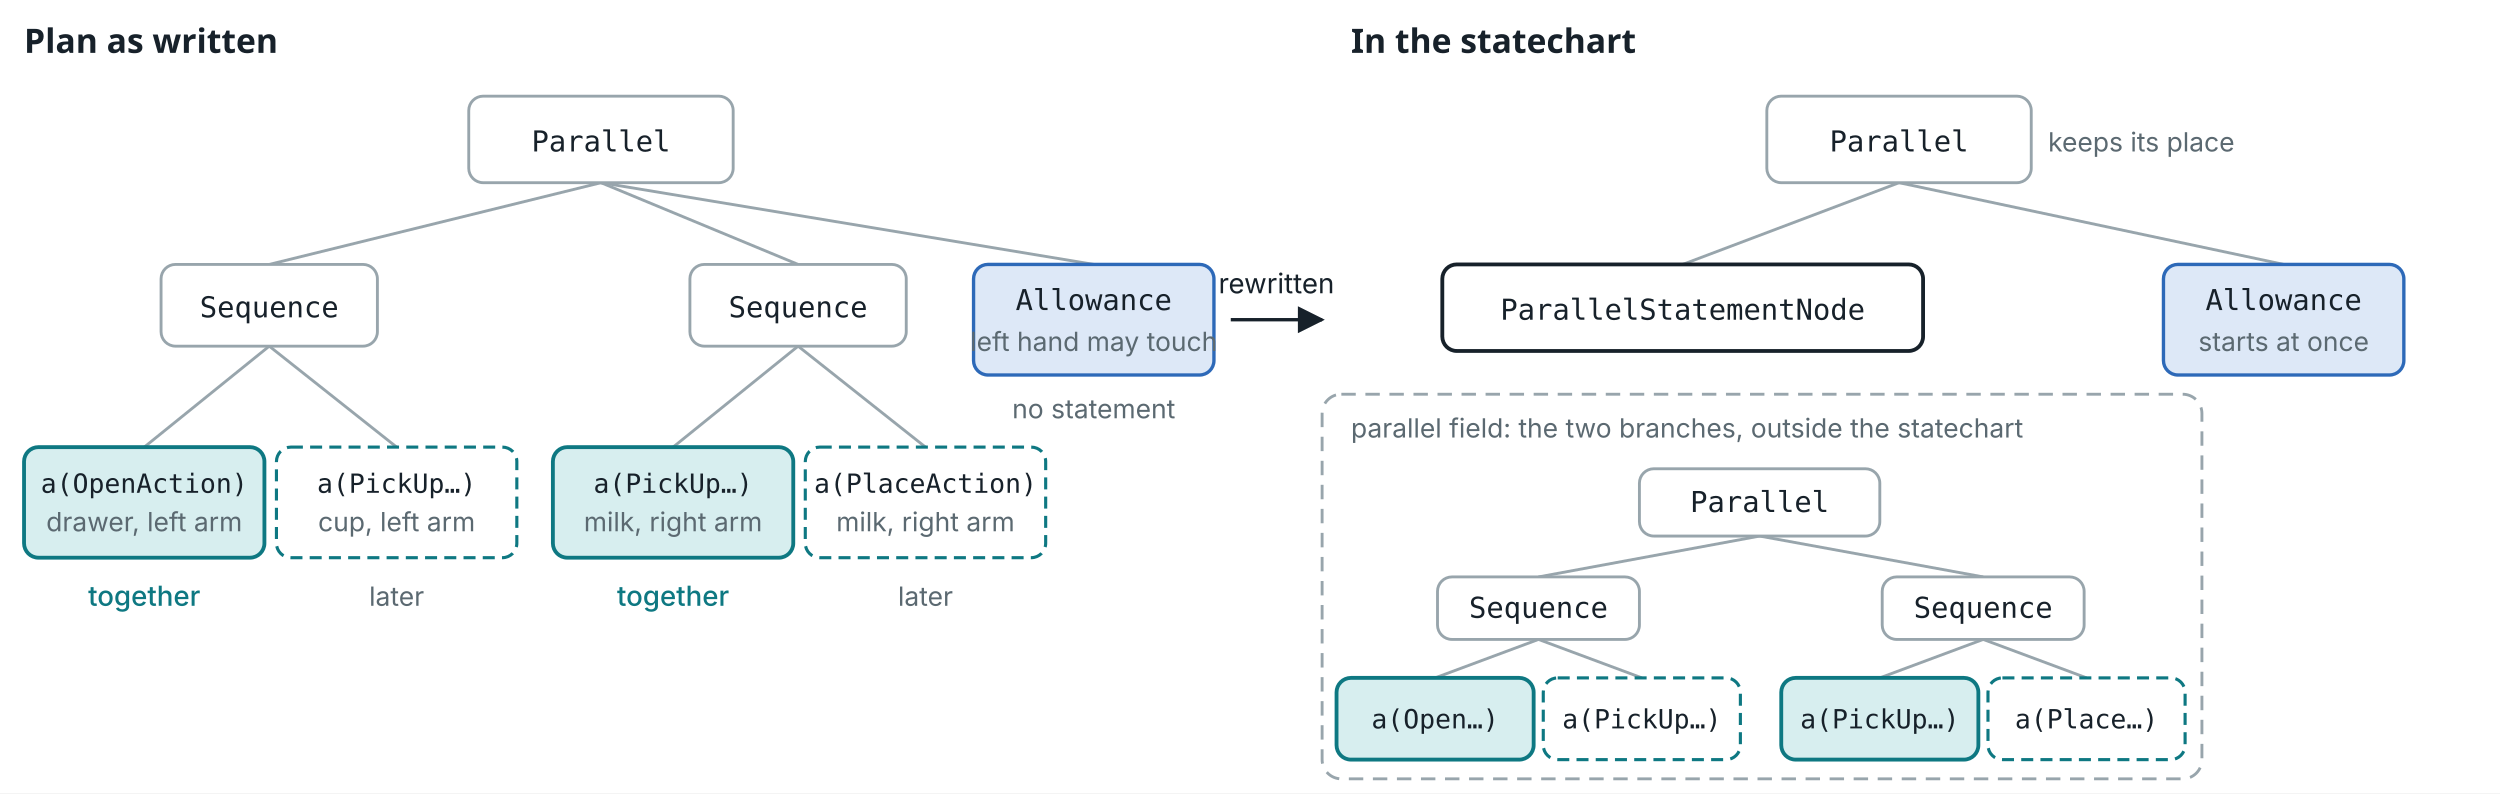
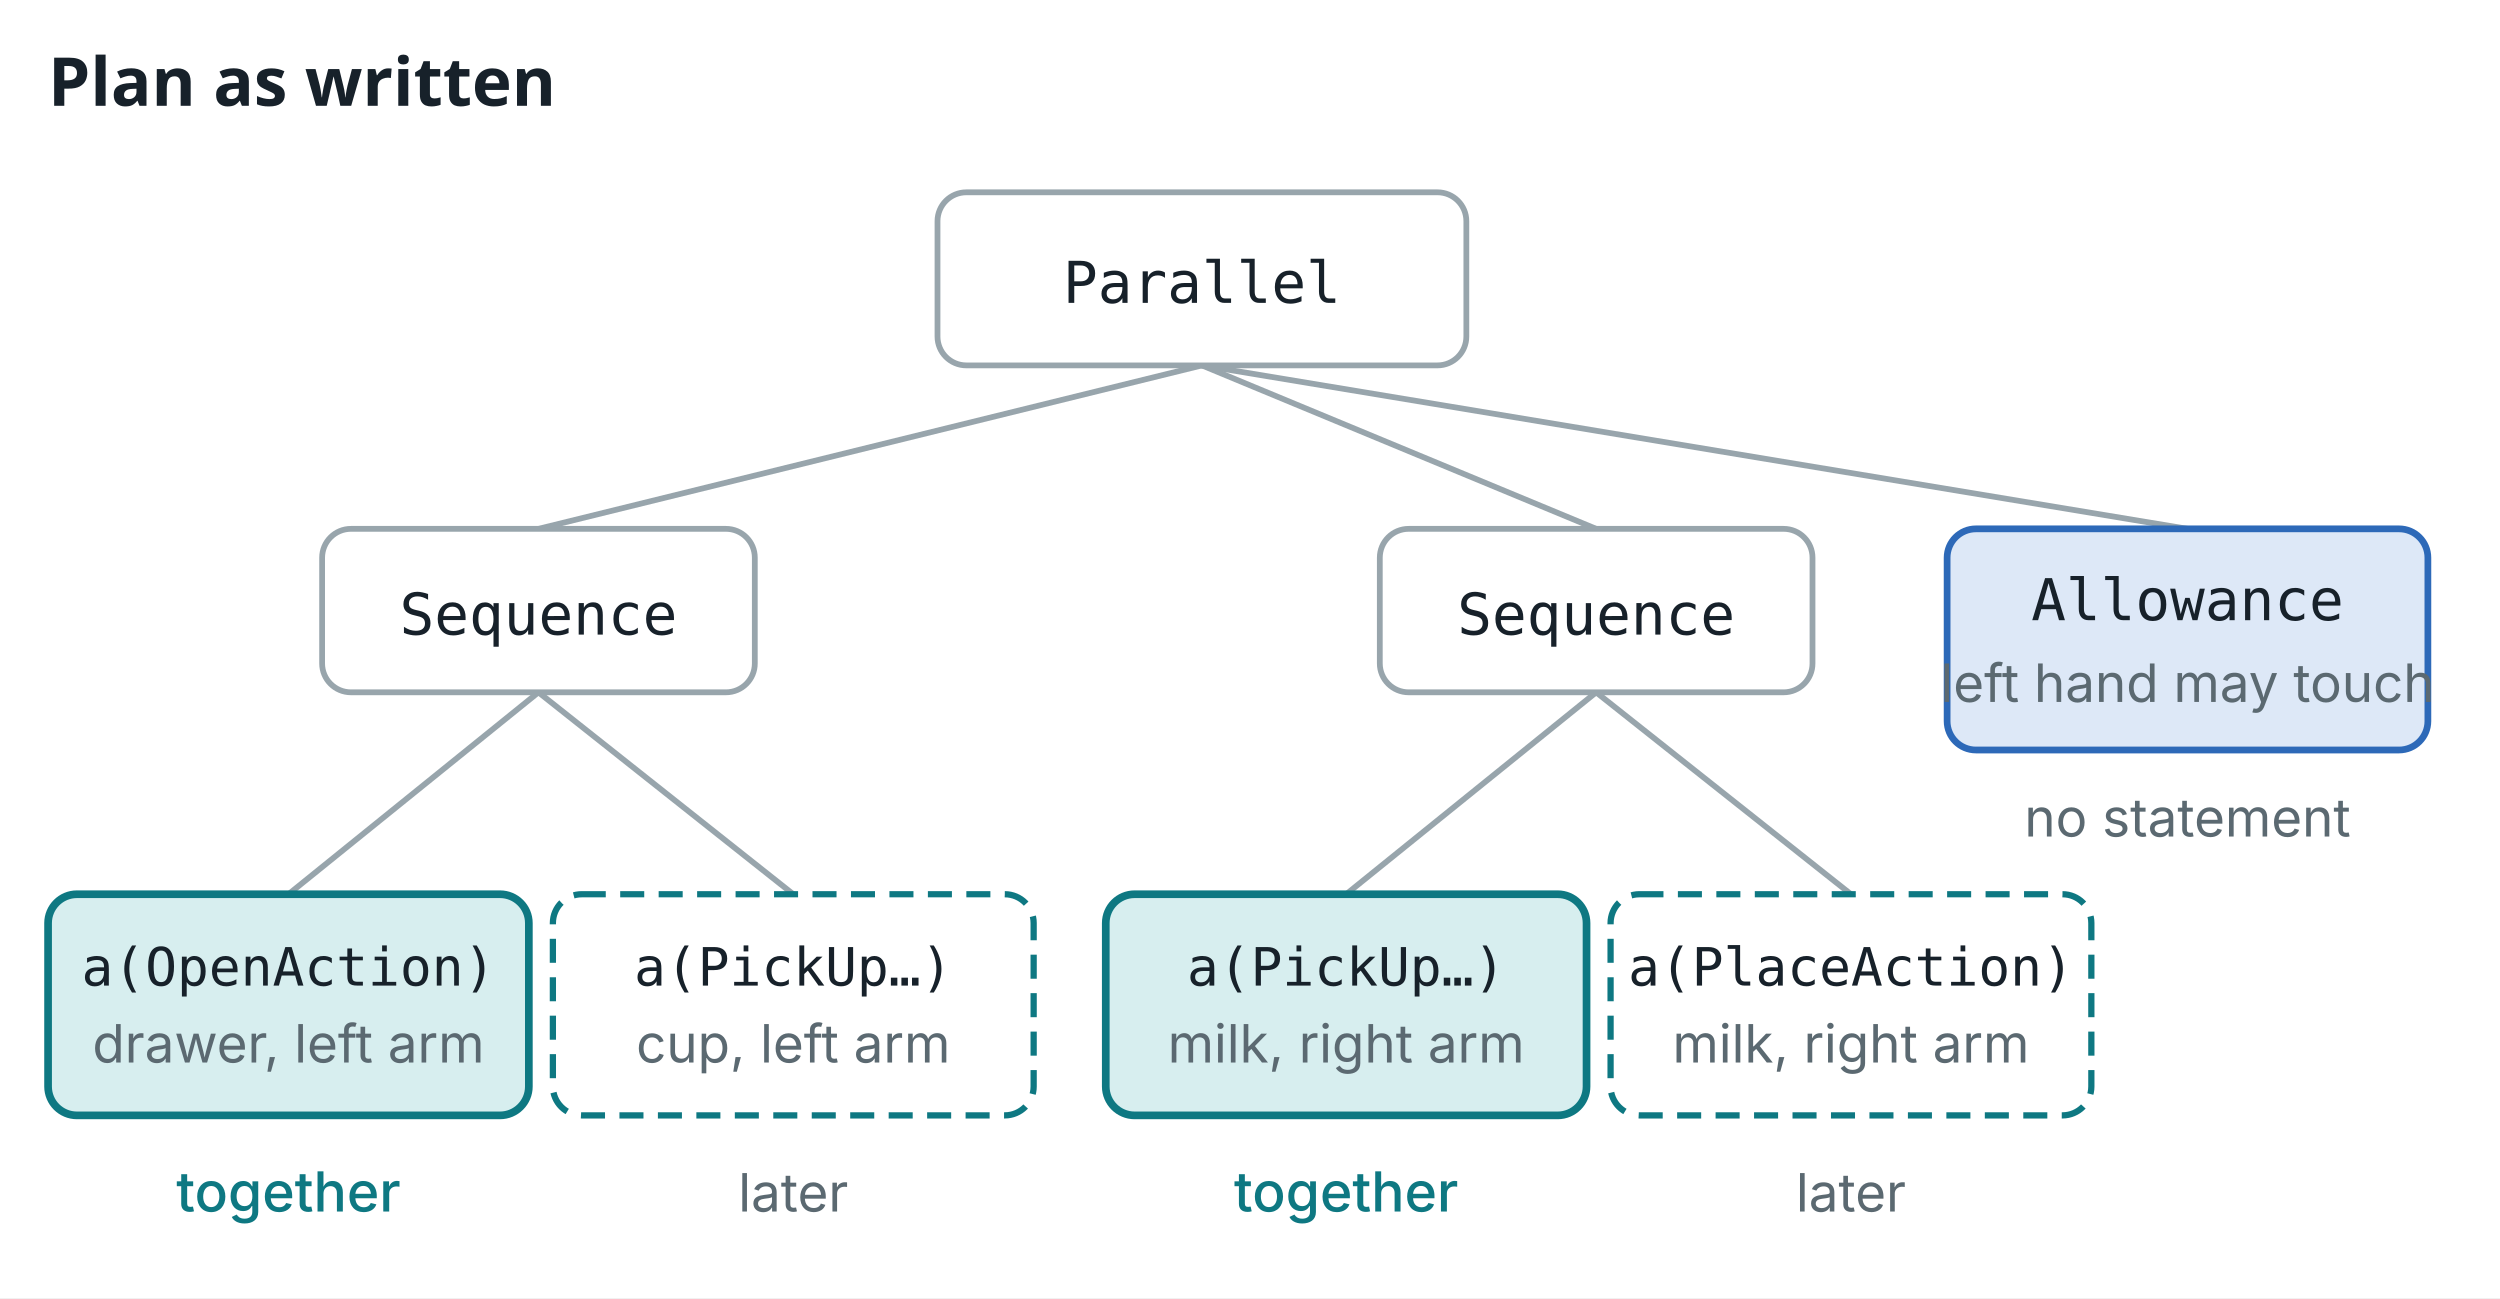
- <svg xmlns="http://www.w3.org/2000/svg" viewBox="0 0 1040 330" role="img" aria-label="A parallel with two branches starting with statements and a collision allowance keeps its place; the two statement branches move into an ParallelStatementNode among its children, kept as a template outside the statechart, while the allowance stays a child of the parallel.">
+ <svg xmlns="http://www.w3.org/2000/svg" viewBox="0 0 520 270" role="img" aria-label="A parallel of two sequences and a collision allowance. The open and the milk pick-up start with the parallel and are grounded together; the cup pick-up and the place come later in their sequences and ground when their sequence reaches them; the allowance has no statement.">
  <style>
.background { fill: #ffffff; }
.box { fill: #ffffff; stroke: #98a5ac; stroke-width: 1.2; }
.choose { fill: #ffffff; stroke: #17212a; stroke-width: 1.6; }
.start { fill: #d7eeef; stroke: #0e7882; stroke-width: 1.6; }
.later { fill: #ffffff; stroke: #0e7882; stroke-width: 1.3; stroke-dasharray: 5 3; }
.ok { fill: #dcf0e2; stroke: #2c8448; stroke-width: 1.4; }
.fail { fill: #f8e1dc; stroke: #bf3f2b; stroke-width: 1.4; }
.run { fill: #dde8f7; stroke: #2d69b8; stroke-width: 1.4; }
.wait { fill: #f6ead3; stroke: #a86d12; stroke-width: 1.6; }
.ghost { fill: none; stroke: #98a5ac; stroke-width: 1.2; stroke-dasharray: 4 3; }
.gap { fill: #f8e1dc; stroke: #bf3f2b; stroke-width: 1.4; stroke-dasharray: 5 3; }
.trialbox { fill: #efebfa; stroke: #6b4fc0; stroke-width: 1.4; }
.zone { fill: #efebfa; stroke: #6b4fc0; stroke-width: 1; stroke-dasharray: 6 4; opacity: 0.9; }
.template { fill: none; stroke: #98a5ac; stroke-width: 1.2; stroke-dasharray: 6 4; }
.rootmark { fill: none; stroke: #0e7882; stroke-width: 1.4; stroke-dasharray: 6 4; }
.root { fill: #d7eeef; stroke: #0e7882; stroke-width: 2.2; }
.edge { stroke: #98a5ac; stroke-width: 1.2; fill: none; }
.flow { stroke: #17212a; stroke-width: 1.4; fill: none; }
.flow-bad { stroke: #bf3f2b; stroke-width: 1.4; fill: none; }
.flow-accent { stroke: #0e7882; stroke-width: 1.4; fill: none; stroke-dasharray: 4 3; }
.marker-line { stroke: #5b6971; stroke-width: 1; stroke-dasharray: 3 3; fill: none; }
.head { fill: #17212a; }
.head-bad { fill: #bf3f2b; }
text { fill: #17212a; }
.h { font: 600 14px "IBM Plex Sans Condensed", "Arial Narrow", system-ui, sans-serif; }
.t { font: 500 12px "IBM Plex Mono", ui-monospace, "SFMono-Regular", Menlo, monospace; }
.tn { font: 500 11px "IBM Plex Mono", ui-monospace, "SFMono-Regular", Menlo, monospace; }
.s { font: 11px "IBM Plex Sans", system-ui, -apple-system, "Segoe UI", sans-serif; fill: #5b6971; }
.lab { font: 11.5px "IBM Plex Sans", system-ui, -apple-system, "Segoe UI", sans-serif; fill: #17212a; }
.lab-bad { font: 11.5px "IBM Plex Sans", system-ui, -apple-system, "Segoe UI", sans-serif; fill: #bf3f2b; }
.lab-accent { font: 500 11.5px "IBM Plex Sans", system-ui, -apple-system, "Segoe UI", sans-serif; fill: #0e7882; }
.lab-trial { font: 600 12px "IBM Plex Sans", system-ui, -apple-system, "Segoe UI", sans-serif; fill: #6b4fc0; }
.num { font: 600 13px "IBM Plex Mono", ui-monospace, "SFMono-Regular", Menlo, monospace; }
.gridcell { fill: #ffffff; stroke: #98a5ac; stroke-width: 1; }
</style>
-   <rect class="background" x="0" y="0" width="1040" height="330" />
+   <rect class="background" x="0" y="0" width="520" height="270" />
  <defs>
    <marker id="f1-arrow" viewBox="0 0 10 10" refX="9" refY="5" markerWidth="8" markerHeight="8" orient="auto-start-reverse">
      <path class="head" d="M0 0 L10 5 L0 10 z" />
    </marker>
  </defs>
  <text class="h" x="10" y="22">Plan as written</text>
  <line class="edge" x1="250" y1="76" x2="112" y2="110" />
  <line class="edge" x1="250" y1="76" x2="332" y2="110" />
  <line class="edge" x1="250" y1="76" x2="455" y2="110" />
  <line class="edge" x1="112" y1="144" x2="60" y2="186" />
  <line class="edge" x1="112" y1="144" x2="165" y2="186" />
  <line class="edge" x1="332" y1="144" x2="280" y2="186" />
  <line class="edge" x1="332" y1="144" x2="385" y2="186" />
  <rect class="box" x="195" y="40" width="110" height="36" rx="6" />
  <text class="t" x="250" y="63" text-anchor="middle">Parallel</text>
  <rect class="box" x="67" y="110" width="90" height="34" rx="6" />
  <text class="t" x="112" y="132" text-anchor="middle">Sequence</text>
  <rect class="box" x="287" y="110" width="90" height="34" rx="6" />
  <text class="t" x="332" y="132" text-anchor="middle">Sequence</text>
  <rect class="run" x="405" y="110" width="100" height="46" rx="6" />
  <text class="t" x="455" y="129" text-anchor="middle">Allowance</text>
  <text class="s" x="455" y="146" text-anchor="middle">left hand may touch</text>
  <text class="s" x="455" y="174" text-anchor="middle">no statement</text>
  <rect class="start" x="10" y="186" width="100" height="46" rx="6" />
  <text class="tn" x="60" y="205" text-anchor="middle">a(OpenAction)</text>
  <text class="s" x="60" y="221" text-anchor="middle">drawer, left arm</text>
  <rect class="later" x="115" y="186" width="100" height="46" rx="6" />
  <text class="tn" x="165" y="205" text-anchor="middle">a(PickUp…)</text>
  <text class="s" x="165" y="221" text-anchor="middle">cup, left arm</text>
  <rect class="start" x="230" y="186" width="100" height="46" rx="6" />
  <text class="tn" x="280" y="205" text-anchor="middle">a(PickUp…)</text>
  <text class="s" x="280" y="221" text-anchor="middle">milk, right arm</text>
  <rect class="later" x="335" y="186" width="100" height="46" rx="6" />
  <text class="tn" x="385" y="205" text-anchor="middle">a(PlaceAction)</text>
  <text class="s" x="385" y="221" text-anchor="middle">milk, right arm</text>
  <text class="lab-accent" x="60" y="252" text-anchor="middle">together</text>
  <text class="s" x="165" y="252" text-anchor="middle">later</text>
  <text class="lab-accent" x="280" y="252" text-anchor="middle">together</text>
  <text class="s" x="385" y="252" text-anchor="middle">later</text>
-   <line class="flow" x1="512" y1="133" x2="550" y2="133" marker-end="url(#f1-arrow)" />
-   <text class="lab" x="531" y="122" text-anchor="middle">rewritten</text>
-   <text class="h" x="562" y="22">In the statechart</text>
-   <line class="edge" x1="790" y1="76" x2="700" y2="110" />
-   <line class="edge" x1="790" y1="76" x2="950" y2="110" />
-   <rect class="box" x="735" y="40" width="110" height="36" rx="6" />
-   <text class="t" x="790" y="63" text-anchor="middle">Parallel</text>
-   <text class="s" x="852" y="63">keeps its place</text>
-   <rect class="choose" x="600" y="110" width="200" height="36" rx="6" />
-   <text class="t" x="700" y="133" text-anchor="middle">ParallelStatementNode</text>
-   <rect class="run" x="900" y="110" width="100" height="46" rx="6" />
-   <text class="t" x="950" y="129" text-anchor="middle">Allowance</text>
-   <text class="s" x="950" y="146" text-anchor="middle">starts at once</text>
-   <rect class="template" x="550" y="164" width="366" height="160" rx="8" />
-   <text class="s" x="562" y="182" font-style="italic">parallel field: the two branches, outside the statechart</text>
-   <line class="edge" x1="732" y1="223" x2="640" y2="240" />
-   <line class="edge" x1="732" y1="223" x2="825" y2="240" />
-   <line class="edge" x1="640" y1="266" x2="597" y2="282" />
-   <line class="edge" x1="640" y1="266" x2="683" y2="282" />
-   <line class="edge" x1="825" y1="266" x2="782" y2="282" />
-   <line class="edge" x1="825" y1="266" x2="868" y2="282" />
-   <rect class="box" x="682" y="195" width="100" height="28" rx="6" />
-   <text class="t" x="732" y="213" text-anchor="middle">Parallel</text>
-   <rect class="box" x="598" y="240" width="84" height="26" rx="6" />
-   <text class="t" x="640" y="257" text-anchor="middle">Sequence</text>
-   <rect class="box" x="783" y="240" width="84" height="26" rx="6" />
-   <text class="t" x="825" y="257" text-anchor="middle">Sequence</text>
-   <rect class="start" x="556" y="282" width="82" height="34" rx="6" />
-   <text class="tn" x="597" y="303" text-anchor="middle">a(Open…)</text>
-   <rect class="later" x="642" y="282" width="82" height="34" rx="6" />
-   <text class="tn" x="683" y="303" text-anchor="middle">a(PickUp…)</text>
-   <rect class="start" x="741" y="282" width="82" height="34" rx="6" />
-   <text class="tn" x="782" y="303" text-anchor="middle">a(PickUp…)</text>
-   <rect class="later" x="827" y="282" width="82" height="34" rx="6" />
-   <text class="tn" x="868" y="303" text-anchor="middle">a(Place…)</text>
</svg>
